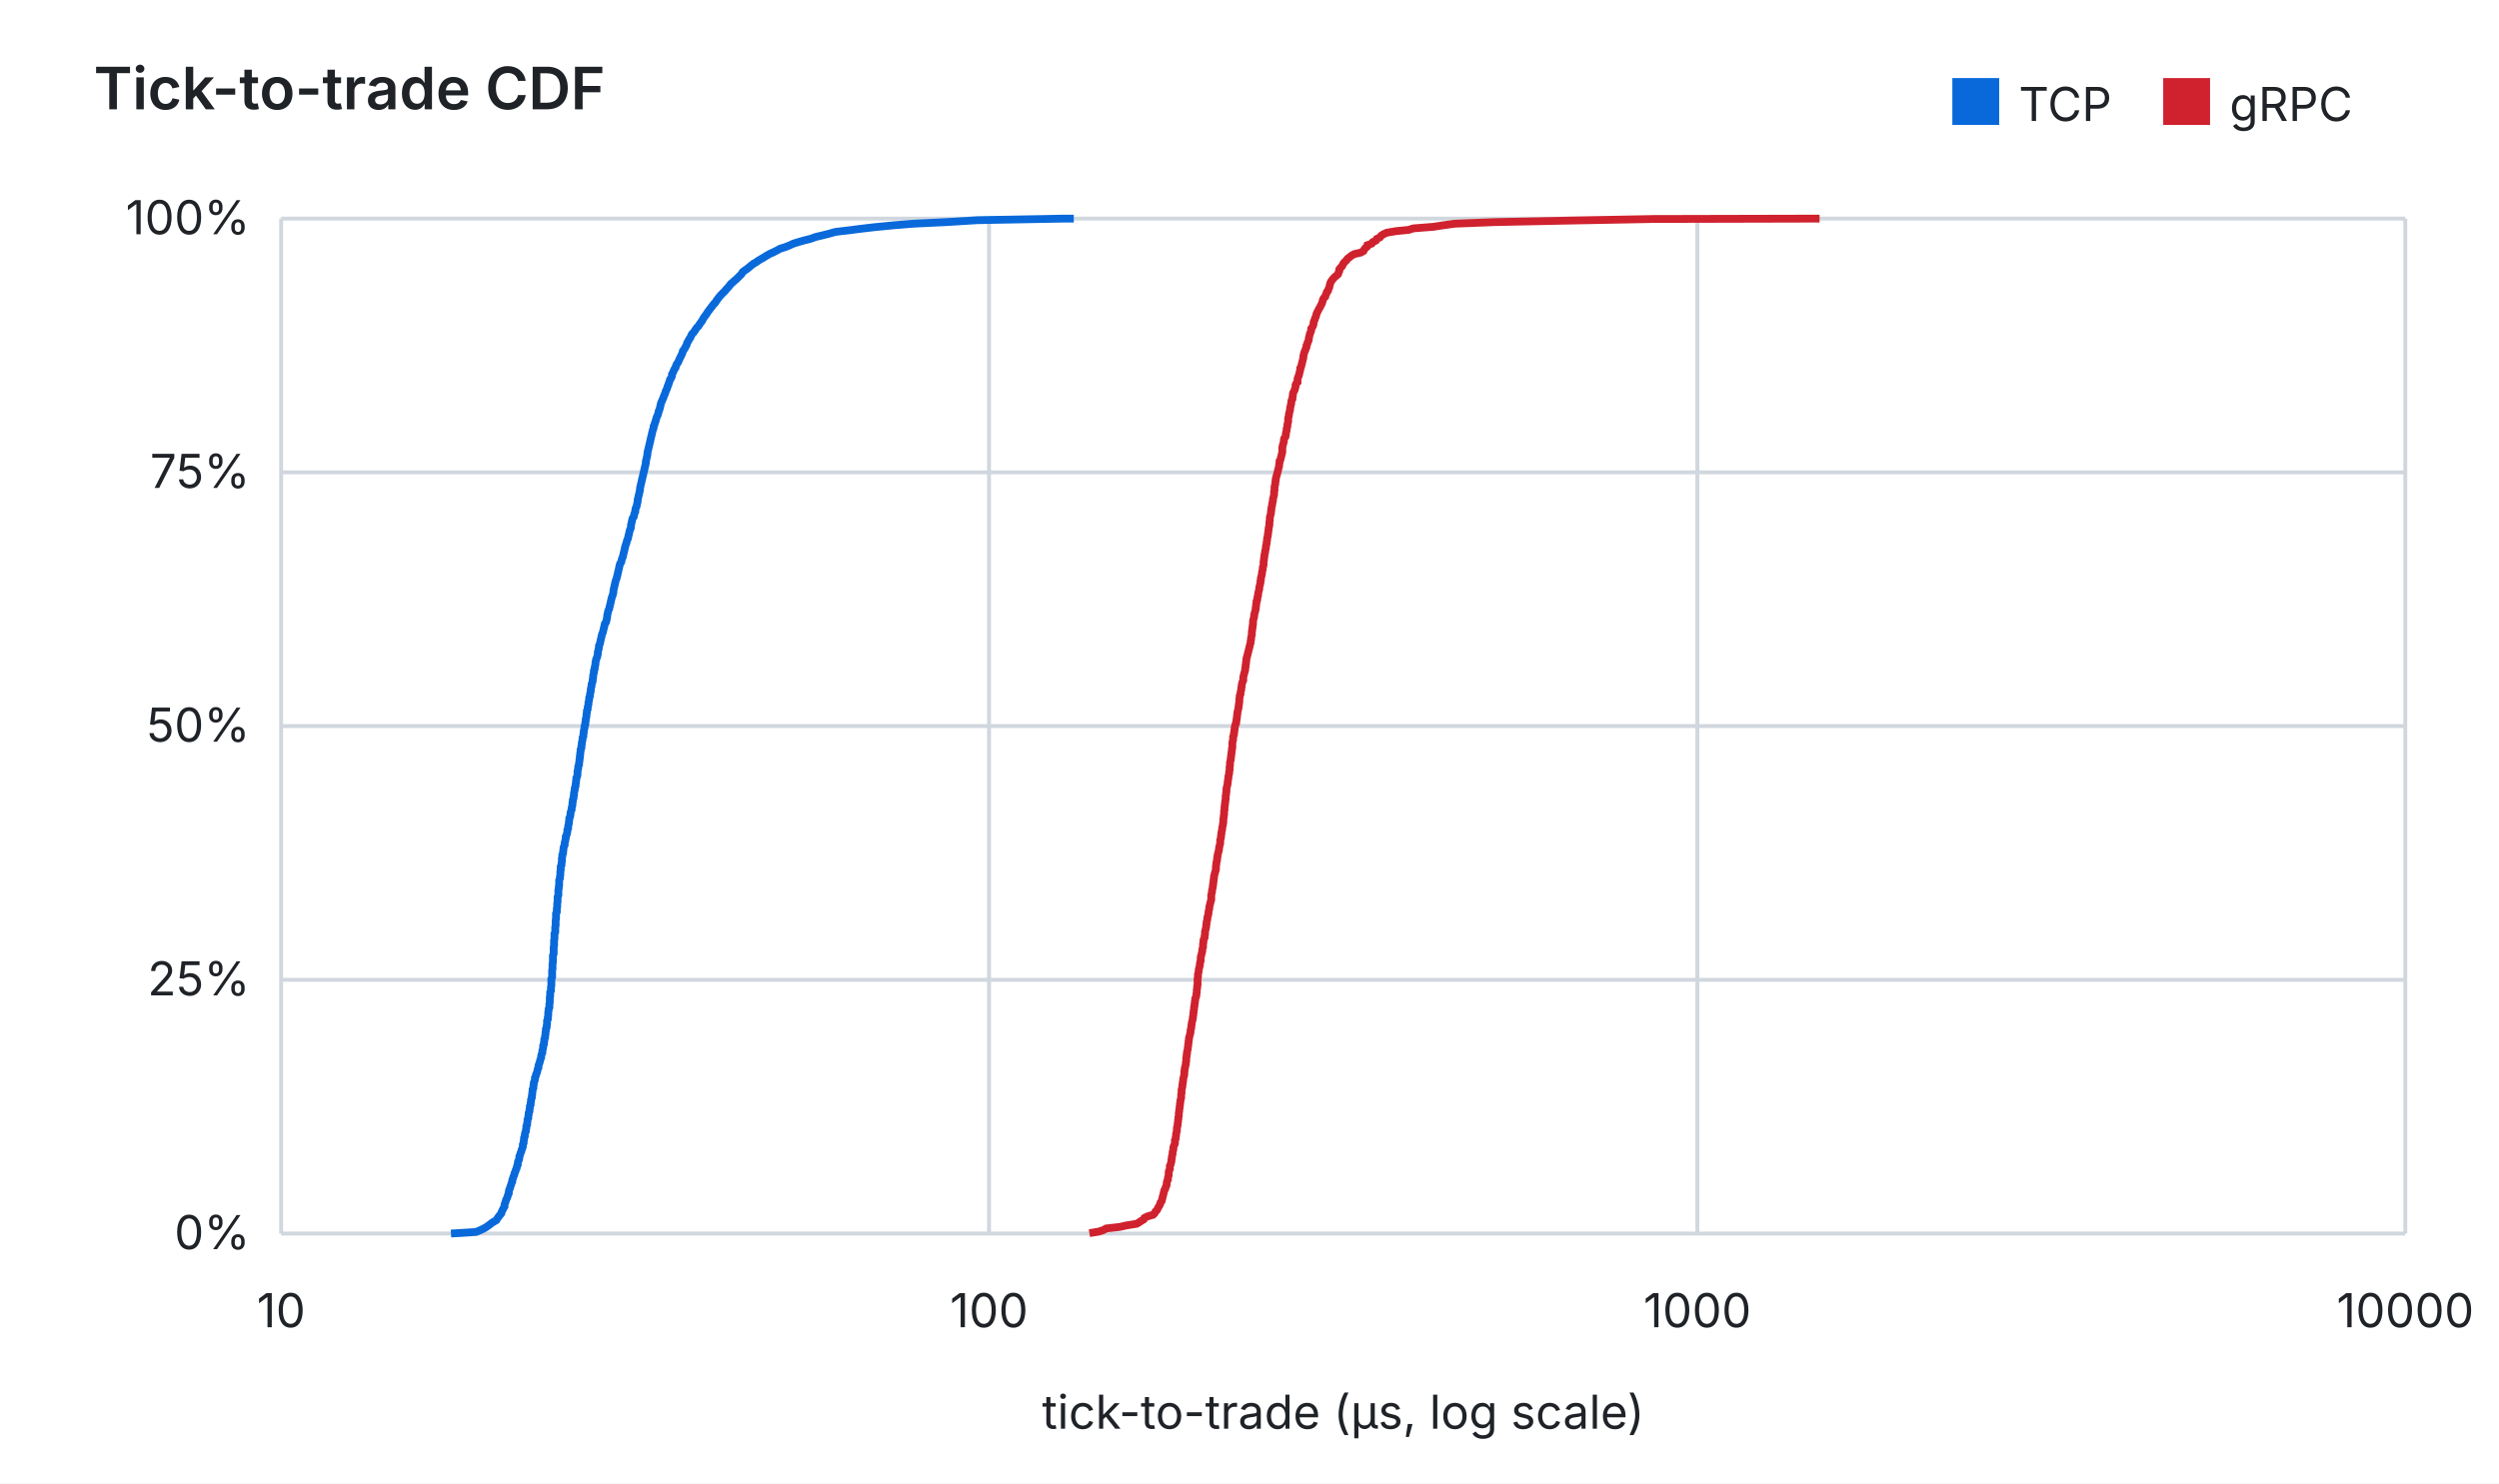
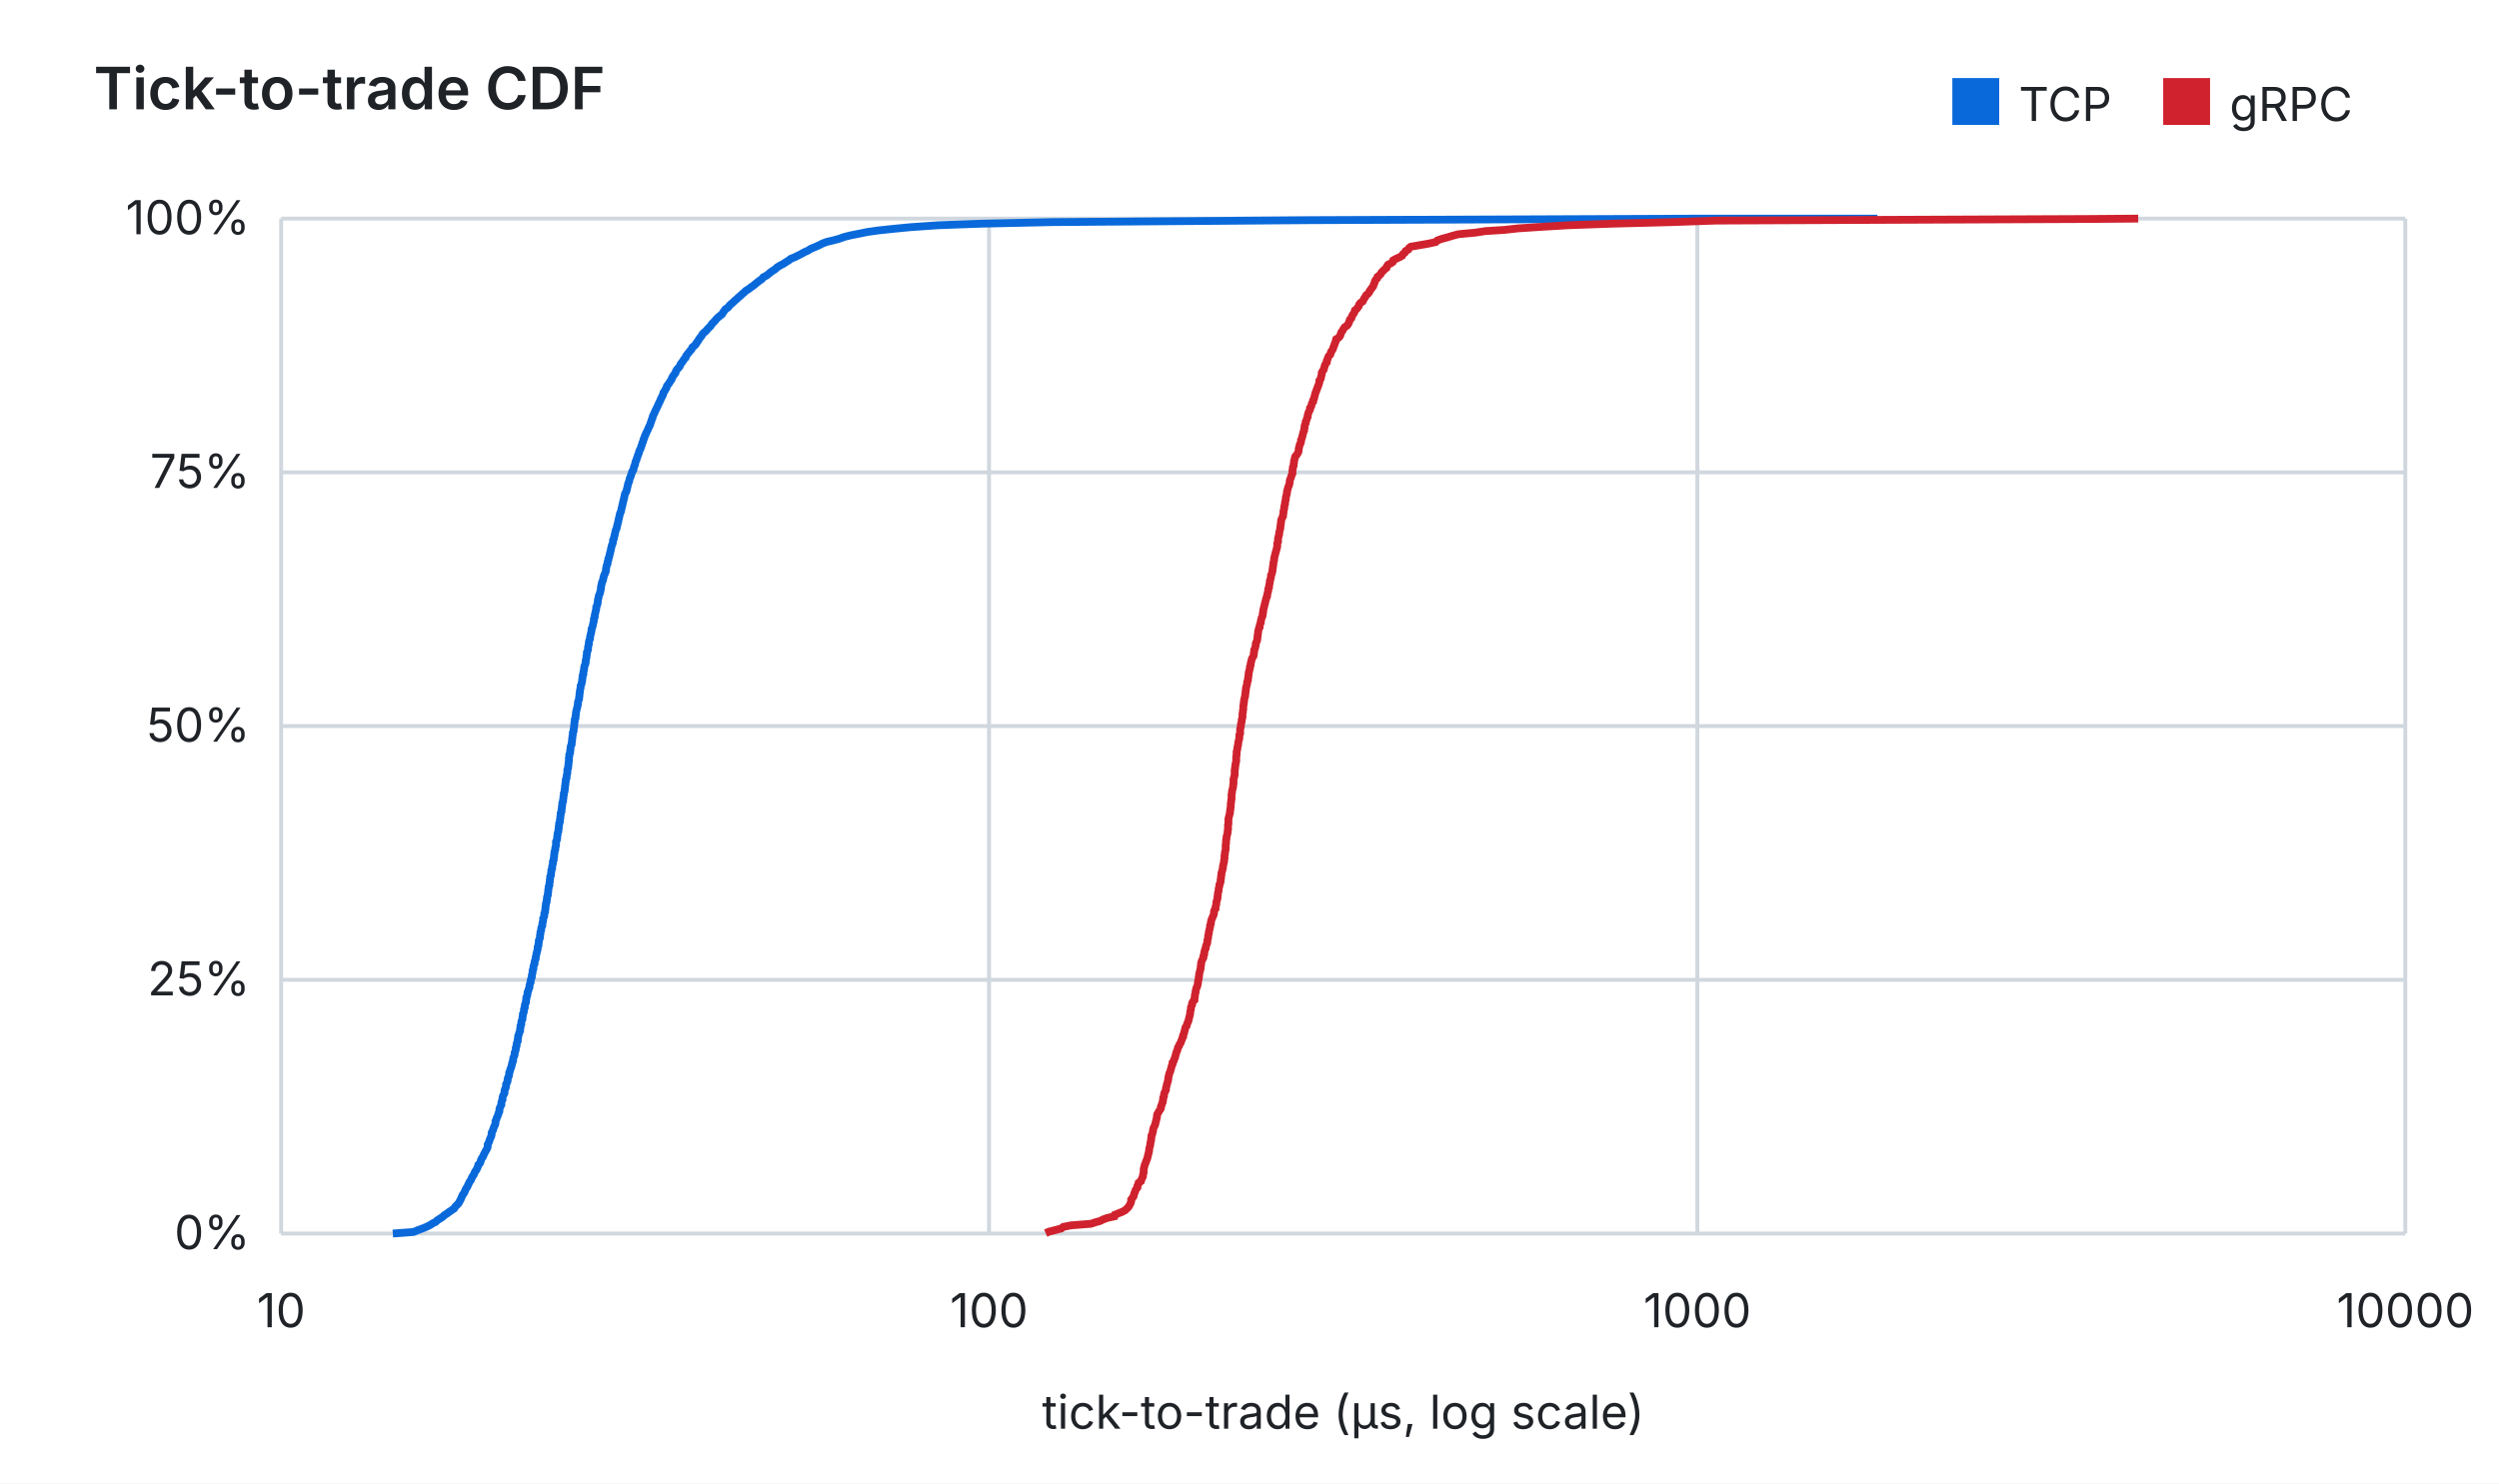
<svg xmlns="http://www.w3.org/2000/svg" width="640" height="380" viewBox="0 0 640 380" font-family="system-ui,-apple-system,'Segoe UI',sans-serif" font-size="12" fill="#1f2328">
  <rect width="640" height="380" fill="#ffffff" />
  <text x="24" y="28" font-size="15" font-weight="600">Tick-to-trade CDF</text>
  <rect x="500" y="20" width="12" height="12" fill="#0969da" />
  <text x="517" y="31">TCP</text>
  <rect x="554" y="20" width="12" height="12" fill="#cf222e" />
  <text x="571" y="31">gRPC</text>
  <line x1="72.0" y1="56" x2="72.0" y2="316" stroke="#d0d7de" />
  <text x="72.0" y="340" text-anchor="middle">10</text>
  <line x1="253.3" y1="56" x2="253.3" y2="316" stroke="#d0d7de" />
  <text x="253.3" y="340" text-anchor="middle">100</text>
  <line x1="434.7" y1="56" x2="434.7" y2="316" stroke="#d0d7de" />
  <text x="434.7" y="340" text-anchor="middle">1000</text>
  <line x1="616.0" y1="56" x2="616.0" y2="316" stroke="#d0d7de" />
  <text x="616.0" y="340" text-anchor="middle">10000</text>
  <line x1="72" y1="316.0" x2="616" y2="316.0" stroke="#d0d7de" />
  <text x="64" y="320.0" text-anchor="end">0%</text>
  <line x1="72" y1="251.0" x2="616" y2="251.0" stroke="#d0d7de" />
  <text x="64" y="255.0" text-anchor="end">25%</text>
  <line x1="72" y1="186.0" x2="616" y2="186.0" stroke="#d0d7de" />
  <text x="64" y="190.0" text-anchor="end">50%</text>
  <line x1="72" y1="121.0" x2="616" y2="121.0" stroke="#d0d7de" />
  <text x="64" y="125.0" text-anchor="end">75%</text>
  <line x1="72" y1="56.0" x2="616" y2="56.0" stroke="#d0d7de" />
  <text x="64" y="60.0" text-anchor="end">100%</text>
  <text x="344.0" y="366" text-anchor="middle">tick-to-trade (µs, log scale)</text>
-   <polyline points="115.5,316.0 121.9,315.6 123.1,315.1 123.9,314.7 124.6,314.3 125.3,313.8 125.8,313.4 126.4,313.0 127.1,312.6 127.4,312.1 127.7,311.7 128.0,311.3 128.4,310.8 128.5,310.4 128.7,310.0 128.9,309.6 129.2,309.1 129.2,308.7 129.3,308.3 129.5,307.8 129.6,307.4 129.8,307.0 130.0,306.5 130.1,306.1 130.3,305.7 130.3,305.3 130.4,304.8 130.6,304.4 130.7,304.0 130.9,303.5 131.0,303.1 131.2,302.7 131.2,302.3 131.4,301.8 131.5,301.4 131.7,301.0 131.8,300.5 132.0,300.1 132.1,299.7 132.3,299.3 132.4,298.8 132.6,298.4 132.6,298.0 132.7,297.5 132.9,297.1 133.0,296.7 133.0,296.3 133.2,295.8 133.3,295.4 133.5,295.0 133.6,294.5 133.8,294.1 133.9,293.7 133.9,293.2 134.1,292.8 134.1,292.4 134.2,292.0 134.2,291.5 134.4,291.1 134.4,290.7 134.5,290.2 134.7,289.8 134.7,289.4 134.8,289.0 134.8,288.5 135.0,288.1 135.0,287.7 135.1,287.2 135.1,286.8 135.3,286.4 135.3,286.0 135.4,285.5 135.4,285.1 135.6,284.7 135.6,284.2 135.7,283.8 135.7,283.4 135.9,283.0 135.9,282.5 136.0,282.1 136.0,281.7 136.2,281.2 136.2,280.8 136.3,280.4 136.3,280.0 136.4,279.5 136.4,279.1 136.6,278.7 136.6,278.2 136.7,277.8 136.7,277.4 136.9,276.9 137.0,276.5 137.0,276.1 137.2,275.7 137.3,275.2 137.5,274.8 137.6,274.4 137.7,273.9 137.9,273.5 137.9,273.1 138.0,272.7 138.2,272.2 138.3,271.8 138.4,271.4 138.6,270.9 138.6,270.5 138.7,270.1 138.9,269.7 138.9,269.2 139.0,268.8 139.1,268.4 139.1,267.9 139.3,267.5 139.3,267.1 139.4,266.7 139.4,266.2 139.6,265.8 139.6,265.4 139.7,264.9 139.7,264.5 139.8,264.1 139.8,263.6 140.0,263.2 140.0,262.8 140.1,262.4 140.1,261.9 140.1,261.5 140.3,261.1 140.3,260.6 140.4,260.2 140.4,259.8 140.4,259.4 140.5,258.9 140.5,258.5 140.7,258.1 140.7,257.6 140.7,257.2 140.8,256.8 140.8,256.4 140.8,255.9 140.8,255.5 140.9,255.1 140.9,254.6 140.9,254.2 141.1,253.8 141.1,253.4 141.1,252.9 141.2,252.5 141.2,252.1 141.2,251.6 141.2,251.2 141.2,250.8 141.4,250.3 141.4,249.9 141.4,249.5 141.4,249.1 141.4,248.6 141.5,248.2 141.5,247.8 141.5,247.3 141.5,246.9 141.6,246.5 141.6,246.1 141.6,245.6 141.6,245.2 141.6,244.8 141.8,244.3 141.8,243.9 141.8,243.5 141.8,243.1 141.8,242.6 141.9,242.2 141.9,241.8 141.9,241.3 141.9,240.9 142.0,240.5 142.0,240.1 142.0,239.6 142.0,239.2 142.2,238.8 142.2,238.3 142.2,237.9 142.2,237.5 142.3,237.1 142.3,236.6 142.3,236.2 142.3,235.8 142.4,235.3 142.4,234.9 142.4,234.5 142.4,234.0 142.6,233.6 142.6,233.2 142.6,232.8 142.7,232.3 142.7,231.9 142.7,231.5 142.8,231.0 142.8,230.6 142.8,230.2 142.8,229.8 143.0,229.3 143.0,228.9 143.0,228.5 143.0,228.0 143.1,227.6 143.1,227.2 143.2,226.8 143.2,226.3 143.2,225.9 143.2,225.5 143.4,225.0 143.4,224.6 143.5,224.2 143.5,223.8 143.5,223.3 143.6,222.9 143.6,222.5 143.6,222.0 143.8,221.6 143.8,221.2 143.9,220.7 143.9,220.3 143.9,219.9 144.0,219.5 144.0,219.0 144.2,218.6 144.2,218.2 144.3,217.7 144.3,217.3 144.4,216.9 144.6,216.5 144.6,216.0 144.7,215.6 144.8,215.2 144.9,214.7 144.9,214.3 145.1,213.9 145.2,213.5 145.3,213.0 145.3,212.6 145.5,212.2 145.5,211.7 145.6,211.3 145.7,210.9 145.7,210.5 145.8,210.0 145.8,209.6 146.0,209.2 146.1,208.7 146.1,208.3 146.2,207.9 146.4,207.4 146.4,207.0 146.5,206.6 146.6,206.2 146.6,205.7 146.7,205.3 146.7,204.9 146.9,204.4 146.9,204.0 147.0,203.6 147.0,203.2 147.1,202.7 147.2,202.3 147.2,201.9 147.4,201.4 147.4,201.0 147.5,200.6 147.5,200.2 147.6,199.7 147.6,199.3 147.8,198.9 147.9,198.4 147.9,198.0 147.9,197.6 148.0,197.2 148.1,196.7 148.1,196.3 148.3,195.9 148.3,195.4 148.4,195.0 148.4,194.6 148.5,194.2 148.5,193.7 148.6,193.3 148.6,192.9 148.7,192.4 148.7,192.0 148.9,191.6 148.9,191.1 149.0,190.7 149.0,190.3 149.1,189.9 149.2,189.4 149.2,189.0 149.4,188.6 149.4,188.1 149.5,187.7 149.5,187.3 149.6,186.9 149.7,186.4 149.7,186.0 149.9,185.6 149.9,185.1 150.0,184.7 150.0,184.3 150.1,183.9 150.2,183.4 150.2,183.0 150.3,182.6 150.3,182.1 150.5,181.7 150.5,181.3 150.6,180.9 150.7,180.4 150.7,180.0 150.8,179.6 150.9,179.1 150.9,178.7 151.1,178.3 151.1,177.8 151.2,177.4 151.3,177.0 151.3,176.6 151.4,176.1 151.5,175.7 151.5,175.3 151.7,174.8 151.8,174.4 151.8,174.0 151.9,173.6 151.9,173.1 152.0,172.7 152.1,172.3 152.1,171.8 152.3,171.4 152.3,171.0 152.4,170.6 152.5,170.1 152.5,169.7 152.6,169.3 152.7,168.8 152.9,168.4 153.0,168.0 153.1,167.6 153.1,167.1 153.2,166.7 153.3,166.3 153.4,165.8 153.4,165.4 153.6,165.0 153.7,164.6 153.8,164.1 153.9,163.7 154.0,163.3 154.1,162.8 154.2,162.4 154.4,162.0 154.5,161.5 154.6,161.1 154.7,160.7 154.8,160.3 154.9,159.8 155.2,159.4 155.3,159.0 155.4,158.5 155.5,158.1 155.5,157.7 155.6,157.3 155.7,156.8 155.8,156.4 156.0,156.0 156.1,155.5 156.2,155.1 156.3,154.7 156.4,154.3 156.5,153.8 156.6,153.4 156.7,153.0 156.9,152.5 157.0,152.1 157.1,151.7 157.1,151.3 157.2,150.8 157.3,150.4 157.4,150.0 157.5,149.5 157.6,149.1 157.7,148.7 157.9,148.2 158.0,147.8 158.1,147.4 158.2,147.0 158.3,146.5 158.4,146.1 158.5,145.7 158.6,145.2 158.7,144.8 158.8,144.4 159.1,144.0 159.2,143.5 159.3,143.1 159.5,142.7 159.6,142.2 159.7,141.8 159.8,141.4 159.9,141.0 160.0,140.5 160.1,140.1 160.2,139.7 160.4,139.2 160.5,138.8 160.6,138.4 160.8,138.0 160.9,137.5 161.0,137.1 161.1,136.7 161.2,136.2 161.3,135.8 161.5,135.4 161.6,134.9 161.6,134.5 161.7,134.1 161.8,133.7 161.9,133.2 162.0,132.8 162.3,132.4 162.4,131.9 162.5,131.5 162.7,131.1 162.7,130.7 162.8,130.2 163.0,129.8 163.1,129.4 163.2,128.9 163.3,128.5 163.3,128.1 163.4,127.7 163.5,127.2 163.6,126.8 163.7,126.4 163.8,125.9 163.9,125.5 163.9,125.1 164.0,124.7 164.1,124.2 164.2,123.8 164.3,123.4 164.4,122.9 164.5,122.5 164.6,122.1 164.7,121.7 164.8,121.2 164.9,120.8 165.0,120.4 165.1,119.9 165.2,119.5 165.3,119.1 165.4,118.6 165.4,118.2 165.5,117.8 165.6,117.4 165.7,116.9 165.8,116.5 165.8,116.1 165.9,115.6 166.0,115.2 166.1,114.8 166.2,114.4 166.3,113.9 166.4,113.5 166.5,113.1 166.6,112.6 166.7,112.2 166.8,111.8 166.9,111.4 167.0,110.9 167.1,110.5 167.2,110.1 167.4,109.6 167.4,109.2 167.6,108.8 167.7,108.4 167.9,107.9 168.0,107.5 168.1,107.1 168.3,106.6 168.5,106.2 168.6,105.8 168.7,105.3 168.9,104.9 169.0,104.5 169.1,104.1 169.2,103.6 169.3,103.2 169.5,102.8 169.7,102.3 169.9,101.9 170.0,101.5 170.2,101.1 170.4,100.6 170.5,100.2 170.7,99.8 170.9,99.3 171.0,98.9 171.2,98.5 171.3,98.1 171.5,97.6 171.6,97.2 171.9,96.8 172.1,96.3 172.1,95.9 172.3,95.5 172.5,95.1 172.7,94.6 173.0,94.2 173.1,93.8 173.3,93.3 173.6,92.9 173.8,92.5 174.0,92.0 174.2,91.6 174.4,91.2 174.6,90.8 174.8,90.3 174.9,89.9 175.2,89.5 175.5,89.0 175.7,88.6 175.9,88.2 176.0,87.8 176.3,87.3 176.5,86.9 176.8,86.5 177.0,86.0 177.2,85.6 177.6,85.2 177.9,84.8 178.2,84.3 178.5,83.9 178.9,83.5 179.2,83.0 179.5,82.6 179.8,82.2 180.0,81.8 180.3,81.3 180.6,80.9 180.9,80.5 181.2,80.0 181.5,79.6 181.8,79.2 182.1,78.8 182.5,78.3 182.8,77.9 183.2,77.5 183.5,77.0 183.8,76.6 184.1,76.2 184.5,75.7 184.9,75.3 185.3,74.9 185.7,74.5 186.1,74.0 186.5,73.6 186.8,73.2 187.2,72.7 187.7,72.3 188.1,71.9 188.6,71.5 189.1,71.0 189.5,70.6 189.9,70.2 190.2,69.7 190.7,69.3 191.3,68.9 191.8,68.5 192.4,68.0 192.9,67.6 193.6,67.2 194.3,66.7 195.0,66.3 195.7,65.9 196.3,65.5 197.2,65.0 198.1,64.6 198.9,64.2 199.8,63.7 201.1,63.3 202.1,62.9 203.2,62.4 204.5,62.0 205.9,61.6 207.5,61.2 208.9,60.7 210.6,60.3 212.2,59.9 214.0,59.4 217.4,59.0 220.5,58.6 223.9,58.2 229.0,57.7 234.0,57.3 242.3,56.9 250.4,56.4 272.3,56.0 275.0,56.0" fill="none" stroke="#0969da" stroke-width="2" />
-   <polyline points="279.0,315.9 281.4,315.5 282.6,315.1 283.3,314.7 286.8,314.3 288.6,313.9 291.1,313.5 291.8,313.1 292.2,312.8 292.9,312.4 293.1,312.0 293.9,311.6 295.3,311.2 295.7,310.8 295.9,310.4 296.3,310.0 296.5,309.6 296.7,309.2 296.9,308.9 297.1,308.5 297.2,308.1 297.5,307.7 297.6,307.3 297.7,306.9 297.8,306.5 297.9,306.1 298.0,305.7 298.1,305.3 298.2,304.9 298.4,304.6 298.5,304.2 298.7,303.8 298.8,303.4 298.8,303.0 298.9,302.6 299.1,302.2 299.1,301.8 299.2,301.4 299.3,301.1 299.3,300.7 299.3,300.3 299.4,299.9 299.6,299.5 299.6,299.1 299.6,298.7 299.8,298.3 299.9,297.9 300.0,297.5 300.0,297.1 300.1,296.8 300.1,296.4 300.2,296.0 300.3,295.6 300.3,295.2 300.4,294.8 300.5,294.4 300.5,294.0 300.6,293.6 300.8,293.2 300.9,292.9 300.9,292.5 300.9,292.1 301.1,291.7 301.1,291.3 301.2,290.9 301.2,290.5 301.3,290.1 301.4,289.7 301.4,289.4 301.4,289.0 301.5,288.6 301.6,288.2 301.6,287.8 301.7,287.4 301.7,287.0 301.8,286.6 301.8,286.2 301.9,285.8 301.9,285.4 301.9,285.1 302.0,284.7 302.0,284.3 302.1,283.9 302.1,283.5 302.2,283.1 302.2,282.7 302.3,282.3 302.3,281.9 302.4,281.6 302.5,281.2 302.5,280.8 302.5,280.4 302.6,280.0 302.6,279.6 302.6,279.2 302.7,278.8 302.8,278.4 302.8,278.0 302.9,277.6 302.9,277.3 303.0,276.9 303.0,276.5 303.1,276.1 303.2,275.7 303.3,275.3 303.3,274.9 303.3,274.5 303.4,274.1 303.4,273.8 303.5,273.4 303.6,273.0 303.7,272.6 303.7,272.2 303.8,271.8 303.8,271.4 303.8,271.0 303.9,270.6 303.9,270.2 304.0,269.9 304.0,269.5 304.1,269.1 304.2,268.7 304.2,268.3 304.3,267.9 304.3,267.5 304.4,267.1 304.4,266.7 304.5,266.3 304.5,265.9 304.6,265.6 304.7,265.2 304.8,264.8 304.9,264.4 304.9,264.0 305.0,263.6 305.1,263.2 305.1,262.8 305.2,262.4 305.2,262.1 305.3,261.7 305.4,261.3 305.5,260.9 305.5,260.5 305.6,260.1 305.6,259.7 305.7,259.3 305.7,258.9 305.8,258.5 305.8,258.1 305.9,257.8 305.9,257.4 306.0,257.0 306.0,256.6 306.1,256.2 306.1,255.8 306.3,255.4 306.4,255.0 306.4,254.6 306.5,254.2 306.5,253.9 306.5,253.5 306.6,253.1 306.6,252.7 306.7,252.3 306.7,251.9 306.7,251.5 306.7,251.1 306.7,250.7 306.8,250.3 306.8,250.0 306.8,249.6 306.9,249.2 307.0,248.8 307.0,248.4 307.1,248.0 307.2,247.6 307.3,247.2 307.3,246.8 307.4,246.4 307.5,246.1 307.5,245.7 307.5,245.3 307.6,244.9 307.7,244.5 307.8,244.1 307.9,243.7 307.9,243.3 308.0,242.9 308.1,242.6 308.1,242.2 308.1,241.8 308.2,241.4 308.2,241.0 308.3,240.6 308.5,240.2 308.5,239.8 308.6,239.4 308.6,239.0 308.6,238.7 308.7,238.3 308.8,237.9 308.9,237.5 308.9,237.1 309.0,236.7 309.0,236.3 309.1,235.9 309.2,235.5 309.2,235.1 309.3,234.8 309.4,234.4 309.5,234.0 309.5,233.6 309.6,233.2 309.7,232.8 309.7,232.4 309.8,232.0 309.9,231.6 310.0,231.2 310.1,230.8 310.2,230.5 310.2,230.1 310.2,229.7 310.2,229.3 310.3,228.9 310.4,228.5 310.4,228.1 310.5,227.7 310.6,227.3 310.6,226.9 310.7,226.6 310.7,226.2 310.8,225.8 310.8,225.4 310.9,225.0 310.9,224.6 311.0,224.2 311.1,223.8 311.2,223.4 311.3,223.1 311.4,222.7 311.4,222.3 311.4,221.9 311.5,221.5 311.5,221.1 311.6,220.7 311.7,220.3 311.7,219.9 311.8,219.5 311.8,219.2 311.9,218.8 312.0,218.4 312.1,218.0 312.2,217.6 312.2,217.2 312.3,216.8 312.4,216.4 312.5,216.0 312.5,215.6 312.5,215.2 312.6,214.9 312.7,214.5 312.7,214.1 312.8,213.7 312.8,213.3 312.9,212.9 313.0,212.5 313.0,212.1 313.1,211.7 313.2,211.3 313.2,211.0 313.3,210.6 313.3,210.2 313.3,209.8 313.4,209.4 313.4,209.0 313.5,208.6 313.5,208.2 313.5,207.8 313.6,207.4 313.6,207.1 313.6,206.7 313.7,206.3 313.7,205.9 313.8,205.5 313.8,205.1 313.9,204.7 313.9,204.3 313.9,203.9 314.0,203.6 314.0,203.2 314.1,202.8 314.1,202.4 314.1,202.0 314.2,201.6 314.3,201.2 314.4,200.8 314.4,200.4 314.5,200.0 314.5,199.7 314.6,199.3 314.6,198.9 314.7,198.5 314.8,198.1 314.8,197.7 314.9,197.3 314.9,196.9 314.9,196.5 315.0,196.1 315.0,195.8 315.0,195.4 315.1,195.0 315.2,194.6 315.2,194.2 315.3,193.8 315.3,193.4 315.4,193.0 315.4,192.6 315.5,192.2 315.5,191.8 315.6,191.5 315.6,191.1 315.6,190.7 315.6,190.3 315.7,189.9 315.8,189.5 315.8,189.1 315.8,188.7 316.0,188.3 316.0,187.9 316.1,187.6 316.1,187.2 316.2,186.8 316.2,186.4 316.3,186.0 316.4,185.6 316.6,185.2 316.6,184.8 316.7,184.4 316.7,184.1 316.8,183.7 316.8,183.3 316.9,182.9 316.9,182.5 317.0,182.1 317.1,181.7 317.2,181.3 317.2,180.9 317.3,180.5 317.3,180.2 317.4,179.8 317.4,179.4 317.4,179.0 317.5,178.6 317.5,178.2 317.7,177.8 317.7,177.4 317.8,177.0 317.9,176.6 317.9,176.2 318.0,175.9 318.0,175.5 318.1,175.1 318.2,174.7 318.4,174.3 318.4,173.9 318.4,173.5 318.5,173.1 318.6,172.7 318.7,172.3 318.8,172.0 318.9,171.6 318.9,171.2 319.0,170.8 319.0,170.4 319.1,170.0 319.1,169.6 319.2,169.2 319.2,168.8 319.3,168.4 319.4,168.1 319.5,167.7 319.6,167.3 319.7,166.9 319.8,166.5 319.9,166.1 320.0,165.7 320.1,165.3 320.2,164.9 320.3,164.6 320.3,164.2 320.4,163.8 320.4,163.4 320.5,163.0 320.6,162.6 320.6,162.2 320.6,161.8 320.7,161.4 320.7,161.0 320.8,160.7 320.8,160.3 320.9,159.9 320.9,159.5 320.9,159.1 321.0,158.7 321.1,158.3 321.2,157.9 321.2,157.5 321.3,157.1 321.4,156.8 321.5,156.4 321.6,156.0 321.6,155.6 321.7,155.2 321.7,154.8 321.8,154.4 321.8,154.0 322.0,153.6 322.0,153.2 322.1,152.8 322.2,152.5 322.2,152.1 322.3,151.7 322.4,151.3 322.5,150.9 322.5,150.5 322.6,150.1 322.7,149.7 322.8,149.3 322.8,148.9 322.9,148.6 322.9,148.2 323.0,147.8 323.1,147.4 323.2,147.0 323.2,146.6 323.3,146.2 323.4,145.8 323.4,145.4 323.5,145.1 323.6,144.7 323.6,144.3 323.6,143.9 323.7,143.5 323.7,143.1 323.8,142.7 323.8,142.3 323.9,141.9 324.0,141.5 324.0,141.2 324.1,140.8 324.2,140.4 324.2,140.0 324.3,139.6 324.4,139.2 324.4,138.8 324.5,138.4 324.5,138.0 324.6,137.6 324.7,137.2 324.7,136.9 324.8,136.5 324.8,136.1 324.9,135.7 324.9,135.3 325.0,134.9 325.1,134.5 325.1,134.1 325.1,133.7 325.2,133.3 325.2,133.0 325.2,132.6 325.3,132.2 325.4,131.8 325.5,131.4 325.5,131.0 325.6,130.6 325.6,130.2 325.7,129.8 325.8,129.4 325.8,129.1 325.9,128.7 326.0,128.3 326.0,127.9 326.1,127.5 326.2,127.1 326.3,126.7 326.3,126.3 326.3,125.9 326.4,125.6 326.4,125.2 326.4,124.8 326.5,124.4 326.6,124.0 326.6,123.6 326.7,123.2 326.7,122.8 326.8,122.4 326.9,122.0 327.0,121.7 327.1,121.3 327.2,120.9 327.3,120.5 327.4,120.1 327.5,119.7 327.6,119.3 327.6,118.9 327.7,118.5 327.7,118.1 327.9,117.8 328.0,117.4 328.1,117.0 328.2,116.6 328.3,116.2 328.4,115.8 328.4,115.4 328.4,115.0 328.4,114.6 328.5,114.2 328.6,113.8 328.7,113.5 328.8,113.1 328.8,112.7 328.9,112.3 329.2,111.9 329.3,111.5 329.3,111.1 329.4,110.7 329.5,110.3 329.5,109.9 329.6,109.6 329.7,109.2 329.7,108.8 329.8,108.4 329.9,108.0 329.9,107.6 329.9,107.2 330.0,106.8 330.1,106.4 330.1,106.1 330.2,105.7 330.3,105.3 330.4,104.9 330.4,104.5 330.5,104.1 330.6,103.7 330.7,103.3 330.7,102.9 330.8,102.5 331.0,102.2 331.0,101.8 331.1,101.4 331.1,101.0 331.2,100.6 331.4,100.2 331.6,99.8 331.7,99.4 331.8,99.0 331.8,98.6 332.0,98.2 332.3,97.9 332.3,97.5 332.3,97.1 332.4,96.7 332.6,96.3 332.7,95.9 332.8,95.5 332.9,95.1 333.0,94.7 333.0,94.3 333.2,94.0 333.3,93.6 333.4,93.2 333.5,92.8 333.6,92.4 333.7,92.0 333.8,91.6 333.8,91.2 333.9,90.8 334.0,90.4 334.1,90.1 334.3,89.7 334.4,89.3 334.6,88.9 334.6,88.5 334.8,88.1 334.9,87.7 335.1,87.3 335.2,86.9 335.2,86.6 335.3,86.2 335.4,85.8 335.5,85.4 335.7,85.0 335.8,84.6 335.8,84.2 336.1,83.8 336.3,83.4 336.4,83.0 336.4,82.7 336.5,82.3 336.7,81.9 336.8,81.5 337.0,81.1 337.1,80.7 337.2,80.3 337.4,79.9 337.6,79.5 337.8,79.1 338.0,78.8 338.2,78.4 338.4,78.0 338.6,77.6 338.7,77.2 338.8,76.8 339.0,76.4 339.4,76.0 339.5,75.6 339.7,75.2 339.8,74.8 340.1,74.5 340.2,74.1 340.4,73.7 340.5,73.3 340.6,72.9 340.7,72.5 340.9,72.1 341.2,71.7 341.5,71.3 341.9,70.9 342.3,70.6 342.7,70.2 342.8,69.8 343.0,69.4 343.0,69.0 343.3,68.6 343.7,68.2 343.9,67.8 344.1,67.4 344.4,67.1 344.8,66.7 345.1,66.3 345.6,65.9 346.1,65.5 346.8,65.1 348.5,64.7 349.2,64.3 349.4,63.9 349.7,63.5 350.1,63.2 350.2,62.8 351.3,62.4 351.6,62.0 352.4,61.6 352.6,61.2 353.4,60.8 353.7,60.4 354.3,60.0 355.2,59.6 357.6,59.2 360.7,58.9 362.0,58.5 367.1,58.1 369.7,57.7 372.6,57.3 382.7,56.9 402.1,56.5 423.4,56.1 466.0,56.0" fill="none" stroke="#cf222e" stroke-width="2" />
+   <polyline points="100.6,316.0 105.9,315.6 107.1,315.1 108.2,314.7 109.2,314.3 110.2,313.8 110.8,313.4 111.6,313.0 112.0,312.6 112.8,312.1 113.4,311.7 113.8,311.3 114.6,310.8 115.1,310.4 115.7,310.0 116.3,309.6 116.6,309.1 117.0,308.7 117.4,308.3 117.7,307.8 117.9,307.4 118.1,307.0 118.3,306.5 118.5,306.1 118.8,305.7 119.0,305.3 119.2,304.8 119.4,304.4 119.7,304.0 119.9,303.5 120.1,303.1 120.3,302.7 120.6,302.3 120.8,301.8 121.0,301.4 121.3,301.0 121.5,300.5 121.7,300.1 122.0,299.7 122.2,299.3 122.4,298.8 122.5,298.4 122.9,298.0 123.1,297.5 123.2,297.1 123.4,296.7 123.7,296.3 123.9,295.8 124.1,295.4 124.3,295.0 124.6,294.5 124.8,294.1 124.9,293.7 124.9,293.2 125.1,292.8 125.3,292.4 125.4,292.0 125.6,291.5 125.8,291.1 125.9,290.7 125.9,290.2 126.1,289.8 126.3,289.4 126.4,289.0 126.6,288.5 126.8,288.1 126.9,287.7 126.9,287.2 127.1,286.8 127.2,286.4 127.4,286.0 127.6,285.5 127.7,285.1 127.9,284.7 127.9,284.2 128.0,283.8 128.2,283.4 128.4,283.0 128.4,282.5 128.5,282.1 128.7,281.7 128.7,281.2 128.8,280.8 129.0,280.4 129.2,280.0 129.2,279.5 129.3,279.1 129.5,278.7 129.6,278.2 129.6,277.8 129.8,277.4 130.0,276.9 130.0,276.5 130.1,276.1 130.3,275.7 130.4,275.2 130.4,274.8 130.6,274.4 130.7,273.9 130.9,273.5 131.0,273.1 131.1,272.7 131.2,272.2 131.4,271.8 131.4,271.4 131.5,270.9 131.7,270.5 131.8,270.1 131.8,269.7 132.0,269.2 132.1,268.8 132.1,268.4 132.3,267.9 132.3,267.5 132.4,267.1 132.6,266.7 132.6,266.2 132.7,265.8 132.7,265.4 132.9,264.9 133.0,264.5 133.2,264.1 133.2,263.6 133.3,263.2 133.3,262.8 133.5,262.4 133.5,261.9 133.6,261.5 133.8,261.1 133.8,260.6 133.9,260.2 133.9,259.8 134.1,259.4 134.2,258.9 134.2,258.5 134.4,258.1 134.4,257.6 134.5,257.2 134.7,256.8 134.7,256.4 134.8,255.9 134.8,255.5 135.0,255.1 135.1,254.6 135.1,254.2 135.3,253.8 135.4,253.4 135.6,252.9 135.6,252.5 135.7,252.1 135.9,251.6 135.9,251.2 136.0,250.8 136.2,250.3 136.2,249.9 136.3,249.5 136.4,249.1 136.4,248.6 136.6,248.2 136.6,247.8 136.7,247.3 136.9,246.9 136.9,246.5 137.0,246.1 137.2,245.6 137.2,245.2 137.3,244.8 137.4,244.3 137.5,243.9 137.6,243.5 137.7,243.1 137.7,242.6 137.9,242.2 137.9,241.8 138.0,241.3 138.0,240.9 138.2,240.5 138.3,240.1 138.3,239.6 138.4,239.2 138.4,238.8 138.6,238.3 138.6,237.9 138.7,237.5 138.9,237.1 138.9,236.6 139.0,236.2 139.1,235.8 139.1,235.3 139.3,234.9 139.4,234.5 139.4,234.0 139.6,233.6 139.6,233.2 139.7,232.8 139.7,232.3 139.8,231.9 139.8,231.5 140.0,231.0 140.0,230.6 140.1,230.2 140.1,229.8 140.3,229.3 140.3,228.9 140.4,228.5 140.4,228.0 140.5,227.6 140.5,227.2 140.7,226.8 140.7,226.3 140.8,225.9 140.8,225.5 140.9,225.0 140.9,224.6 141.1,224.2 141.1,223.8 141.2,223.3 141.2,222.9 141.4,222.5 141.4,222.0 141.5,221.6 141.6,221.2 141.6,220.7 141.8,220.3 141.8,219.9 141.9,219.5 141.9,219.0 142.0,218.6 142.0,218.2 142.2,217.7 142.2,217.3 142.3,216.9 142.4,216.5 142.4,216.0 142.4,215.6 142.6,215.2 142.7,214.7 142.7,214.3 142.8,213.9 142.8,213.5 143.0,213.0 143.0,212.6 143.1,212.2 143.1,211.7 143.2,211.3 143.2,210.9 143.4,210.5 143.4,210.0 143.5,209.6 143.5,209.2 143.6,208.7 143.6,208.3 143.8,207.9 143.8,207.4 143.9,207.0 143.9,206.6 144.0,206.2 144.0,205.7 144.2,205.3 144.2,204.9 144.3,204.4 144.3,204.0 144.4,203.6 144.4,203.2 144.6,202.7 144.6,202.3 144.7,201.9 144.7,201.4 144.8,201.0 144.8,200.6 144.9,200.2 144.9,199.7 145.1,199.3 145.1,198.9 145.2,198.4 145.3,198.0 145.3,197.6 145.3,197.2 145.5,196.7 145.5,196.3 145.6,195.9 145.6,195.4 145.7,195.0 145.7,194.6 145.7,194.2 145.8,193.7 145.8,193.3 146.0,192.9 146.0,192.4 146.1,192.0 146.1,191.6 146.2,191.1 146.4,190.7 146.4,190.3 146.5,189.9 146.5,189.4 146.6,189.0 146.6,188.6 146.7,188.1 146.7,187.7 146.9,187.3 146.9,186.9 147.0,186.4 147.0,186.0 147.1,185.6 147.1,185.1 147.2,184.7 147.2,184.3 147.4,183.9 147.4,183.4 147.5,183.0 147.5,182.6 147.6,182.1 147.7,181.7 147.8,181.3 147.9,180.9 148.0,180.4 148.0,180.0 148.1,179.6 148.3,179.1 148.3,178.7 148.4,178.3 148.4,177.8 148.5,177.4 148.5,177.0 148.6,176.6 148.7,176.1 148.7,175.7 148.9,175.3 149.0,174.8 149.1,174.4 149.1,174.0 149.2,173.6 149.2,173.1 149.4,172.7 149.4,172.3 149.5,171.8 149.6,171.4 149.6,171.0 149.7,170.6 149.9,170.1 150.0,169.7 150.0,169.3 150.1,168.8 150.2,168.4 150.2,168.0 150.3,167.6 150.3,167.1 150.5,166.7 150.6,166.3 150.6,165.8 150.7,165.4 150.8,165.0 150.8,164.6 150.9,164.1 151.1,163.7 151.1,163.3 151.2,162.8 151.3,162.4 151.4,162.0 151.5,161.5 151.5,161.1 151.7,160.7 151.8,160.3 151.9,159.8 152.0,159.4 152.1,159.0 152.1,158.5 152.3,158.1 152.3,157.7 152.4,157.3 152.5,156.8 152.6,156.4 152.7,156.0 152.7,155.5 152.9,155.1 153.0,154.7 153.1,154.3 153.1,153.8 153.2,153.4 153.3,153.0 153.4,152.5 153.6,152.1 153.7,151.7 153.8,151.3 153.9,150.8 153.9,150.4 154.0,150.0 154.1,149.5 154.2,149.1 154.4,148.7 154.5,148.2 154.6,147.8 154.7,147.4 154.9,147.0 155.1,146.5 155.2,146.1 155.2,145.7 155.3,145.2 155.4,144.8 155.6,144.4 155.6,144.0 155.8,143.5 155.8,143.1 156.0,142.7 156.1,142.2 156.2,141.8 156.3,141.4 156.4,141.0 156.5,140.5 156.6,140.1 156.7,139.7 156.9,139.2 157.0,138.8 157.0,138.4 157.2,138.0 157.3,137.5 157.4,137.1 157.5,136.7 157.6,136.2 157.7,135.8 157.9,135.4 158.0,134.9 158.1,134.5 158.2,134.1 158.3,133.7 158.4,133.2 158.5,132.8 158.6,132.4 158.7,131.9 158.8,131.5 159.0,131.1 159.1,130.7 159.2,130.2 159.3,129.8 159.4,129.4 159.5,128.9 159.6,128.5 159.7,128.1 159.8,127.7 159.9,127.2 160.0,126.8 160.1,126.4 160.4,125.9 160.5,125.5 160.6,125.1 160.7,124.7 160.8,124.2 160.9,123.8 161.1,123.4 161.2,122.9 161.3,122.5 161.5,122.1 161.6,121.7 161.8,121.2 161.9,120.8 162.2,120.4 162.3,119.9 162.4,119.5 162.6,119.1 162.7,118.6 162.8,118.2 163.0,117.8 163.1,117.4 163.3,116.9 163.4,116.5 163.6,116.1 163.7,115.6 163.9,115.2 164.1,114.8 164.2,114.4 164.4,113.9 164.5,113.5 164.7,113.1 164.8,112.6 165.0,112.2 165.1,111.8 165.3,111.4 165.5,110.9 165.7,110.5 165.9,110.1 166.1,109.6 166.3,109.2 166.5,108.8 166.6,108.4 166.8,107.9 166.9,107.5 167.1,107.1 167.2,106.6 167.4,106.2 167.6,105.8 167.8,105.3 168.0,104.9 168.2,104.5 168.4,104.1 168.6,103.6 168.8,103.2 169.0,102.8 169.2,102.3 169.4,101.9 169.6,101.5 169.8,101.1 169.9,100.6 170.2,100.2 170.4,99.8 170.7,99.3 170.8,98.9 171.1,98.5 171.4,98.1 171.7,97.6 172.0,97.2 172.1,96.8 172.4,96.3 172.7,95.9 173.0,95.5 173.1,95.1 173.4,94.6 173.8,94.2 174.1,93.8 174.3,93.3 174.6,92.9 174.9,92.5 175.2,92.0 175.6,91.6 175.7,91.2 176.0,90.8 176.4,90.3 176.7,89.9 177.1,89.5 177.3,89.0 177.8,88.6 178.2,88.2 178.4,87.8 178.8,87.3 179.0,86.9 179.3,86.5 179.7,86.0 179.9,85.6 180.3,85.2 180.8,84.8 181.2,84.3 181.6,83.9 182.0,83.5 182.3,83.0 182.7,82.6 183.1,82.2 183.4,81.8 183.9,81.3 184.4,80.9 184.9,80.5 185.2,80.0 185.5,79.6 185.8,79.2 186.4,78.8 186.8,78.3 187.2,77.9 187.7,77.5 188.2,77.0 188.7,76.6 189.1,76.2 189.7,75.7 190.1,75.3 190.6,74.9 191.0,74.5 191.8,74.0 192.3,73.6 192.9,73.2 193.5,72.7 194.0,72.3 194.5,71.9 195.1,71.5 195.5,71.0 196.3,70.6 196.8,70.2 197.4,69.7 198.0,69.3 198.6,68.9 199.0,68.5 199.8,68.0 200.6,67.6 201.2,67.2 202.0,66.7 202.5,66.3 203.5,65.9 204.3,65.5 205.3,65.0 206.0,64.6 206.9,64.2 207.7,63.7 208.7,63.3 209.6,62.9 210.6,62.4 211.6,62.0 213.3,61.6 214.8,61.2 216.2,60.7 217.8,60.3 219.8,59.9 222.3,59.4 225.2,59.0 229.0,58.6 233.1,58.2 240.3,57.7 251.3,57.3 269.4,56.9 335.4,56.4 436.3,56.0 480.8,56.0" fill="none" stroke="#0969da" stroke-width="2" />
+   <polyline points="267.8,315.9 268.7,315.5 270.3,315.1 271.8,314.7 272.3,314.3 274.3,313.9 279.4,313.5 280.6,313.1 281.7,312.8 282.5,312.4 283.6,312.0 285.4,311.6 285.5,311.2 286.5,310.8 287.5,310.4 288.2,310.0 288.6,309.6 289.0,309.2 289.2,308.9 289.4,308.5 289.6,308.1 289.7,307.7 289.7,307.3 290.0,306.9 290.3,306.5 290.4,306.1 290.5,305.7 290.7,305.3 290.8,304.9 291.0,304.6 291.3,304.2 291.3,303.8 291.5,303.4 291.6,303.0 292.2,302.6 292.3,302.2 292.5,301.8 292.7,301.4 292.7,301.1 292.8,300.7 292.9,300.3 292.9,299.9 292.9,299.5 293.0,299.1 293.1,298.7 293.2,298.3 293.4,297.9 293.5,297.5 293.7,297.1 293.8,296.8 293.9,296.4 294.0,296.0 294.1,295.6 294.2,295.2 294.3,294.8 294.3,294.4 294.4,294.0 294.5,293.6 294.6,293.2 294.6,292.9 294.7,292.5 294.8,292.1 294.8,291.7 294.9,291.3 294.9,290.9 295.1,290.5 295.2,290.1 295.3,289.7 295.3,289.4 295.4,289.0 295.6,288.6 295.8,288.2 295.9,287.8 296.0,287.4 296.1,287.0 296.2,286.6 296.3,286.2 296.3,285.8 296.4,285.4 296.6,285.1 296.8,284.7 297.1,284.3 297.3,283.9 297.3,283.5 297.5,283.1 297.6,282.7 297.8,282.3 297.8,281.9 297.9,281.6 297.9,281.2 298.1,280.8 298.1,280.4 298.2,280.0 298.4,279.6 298.6,279.2 298.6,278.8 298.7,278.4 298.8,278.0 298.9,277.6 299.0,277.3 299.1,276.9 299.2,276.5 299.2,276.1 299.3,275.7 299.4,275.3 299.5,274.9 299.7,274.5 299.8,274.1 299.9,273.8 300.0,273.4 300.1,273.0 300.3,272.6 300.3,272.2 300.6,271.8 300.7,271.4 300.9,271.0 301.0,270.6 301.1,270.2 301.2,269.9 301.3,269.5 301.5,269.1 301.6,268.7 301.7,268.3 302.0,267.9 302.1,267.5 302.4,267.1 302.5,266.7 302.7,266.3 302.8,265.9 303.0,265.6 303.0,265.2 303.2,264.8 303.3,264.4 303.4,264.0 303.5,263.6 303.6,263.2 303.9,262.8 304.0,262.4 304.1,262.1 304.3,261.7 304.4,261.3 304.5,260.9 304.6,260.5 304.7,260.1 304.8,259.7 304.8,259.3 304.9,258.9 305.0,258.5 305.0,258.1 305.1,257.8 305.3,257.4 305.3,257.0 305.5,256.6 305.9,256.2 305.9,255.8 306.0,255.4 306.0,255.0 306.1,254.6 306.2,254.2 306.2,253.9 306.3,253.5 306.4,253.1 306.6,252.7 306.7,252.3 306.8,251.9 306.8,251.5 306.9,251.1 307.0,250.7 307.0,250.3 307.1,250.0 307.1,249.6 307.2,249.2 307.3,248.8 307.4,248.4 307.5,248.0 307.5,247.6 307.6,247.2 307.6,246.8 307.7,246.4 307.8,246.1 308.0,245.7 308.2,245.3 308.2,244.9 308.4,244.5 308.4,244.1 308.5,243.7 308.6,243.3 308.8,242.9 308.8,242.6 308.9,242.2 309.1,241.8 309.2,241.4 309.2,241.0 309.3,240.6 309.4,240.2 309.4,239.8 309.5,239.4 309.6,239.0 309.6,238.7 309.7,238.3 309.8,237.9 309.9,237.5 309.9,237.1 310.1,236.7 310.1,236.3 310.2,235.9 310.3,235.5 310.5,235.1 310.6,234.8 310.8,234.4 310.9,234.0 310.9,233.6 311.0,233.2 311.3,232.8 311.3,232.4 311.4,232.0 311.5,231.6 311.5,231.2 311.6,230.8 311.7,230.5 311.8,230.1 311.8,229.7 311.9,229.3 311.9,228.9 312.0,228.5 312.1,228.1 312.1,227.7 312.2,227.3 312.3,226.9 312.3,226.6 312.5,226.2 312.6,225.8 312.6,225.4 312.7,225.0 312.7,224.6 312.8,224.2 312.8,223.8 312.9,223.4 313.0,223.1 313.1,222.7 313.2,222.3 313.2,221.9 313.3,221.5 313.4,221.1 313.5,220.7 313.5,220.3 313.6,219.9 313.6,219.5 313.6,219.2 313.7,218.8 313.7,218.4 313.8,218.0 313.9,217.6 313.9,217.2 313.9,216.8 313.9,216.4 314.0,216.0 314.0,215.6 314.0,215.2 314.1,214.9 314.1,214.5 314.2,214.1 314.3,213.7 314.4,213.3 314.4,212.9 314.5,212.5 314.5,212.1 314.5,211.7 314.5,211.3 314.6,211.0 314.6,210.6 314.6,210.2 314.6,209.8 314.7,209.4 314.8,209.0 314.9,208.6 315.0,208.2 315.0,207.8 315.1,207.4 315.1,207.1 315.2,206.7 315.2,206.3 315.2,205.9 315.3,205.5 315.3,205.1 315.4,204.7 315.4,204.3 315.4,203.9 315.4,203.6 315.5,203.2 315.5,202.8 315.6,202.4 315.7,202.0 315.8,201.6 315.8,201.2 315.9,200.8 315.9,200.4 315.9,200.0 315.9,199.7 316.0,199.3 316.1,198.9 316.2,198.5 316.2,198.1 316.2,197.7 316.2,197.3 316.3,196.9 316.3,196.5 316.4,196.1 316.4,195.8 316.5,195.4 316.6,195.0 316.6,194.6 316.6,194.2 316.6,193.8 316.7,193.4 316.7,193.0 316.7,192.6 316.8,192.2 316.9,191.8 316.9,191.5 317.0,191.1 317.1,190.7 317.1,190.3 317.2,189.9 317.3,189.5 317.4,189.1 317.4,188.7 317.4,188.3 317.6,187.9 317.6,187.6 317.6,187.2 317.6,186.8 317.7,186.4 317.8,186.0 317.8,185.6 317.9,185.2 318.0,184.8 318.0,184.4 318.1,184.1 318.2,183.7 318.2,183.3 318.2,182.9 318.3,182.5 318.3,182.1 318.4,181.7 318.4,181.3 318.4,180.9 318.5,180.5 318.5,180.2 318.6,179.8 318.6,179.4 318.7,179.0 318.8,178.6 318.9,178.2 318.9,177.8 319.0,177.4 319.0,177.0 319.1,176.6 319.1,176.2 319.2,175.9 319.3,175.5 319.4,175.1 319.4,174.7 319.6,174.3 319.6,173.9 319.7,173.5 319.7,173.1 319.8,172.7 319.8,172.3 319.9,172.0 320.0,171.6 320.1,171.2 320.1,170.8 320.3,170.4 320.3,170.0 320.4,169.6 320.5,169.2 320.6,168.8 320.8,168.4 321.0,168.1 321.1,167.7 321.1,167.3 321.2,166.9 321.2,166.5 321.4,166.1 321.5,165.7 321.6,165.3 321.6,164.9 321.7,164.6 321.9,164.2 322.0,163.8 322.0,163.4 322.1,163.0 322.1,162.6 322.2,162.2 322.2,161.8 322.3,161.4 322.4,161.0 322.6,160.7 322.6,160.3 322.7,159.9 322.9,159.5 322.9,159.1 323.0,158.7 323.1,158.3 323.3,157.9 323.4,157.5 323.4,157.1 323.5,156.8 323.5,156.4 323.6,156.0 323.7,155.6 323.8,155.2 323.9,154.8 324.0,154.4 324.1,154.0 324.2,153.6 324.3,153.2 324.5,152.8 324.5,152.5 324.6,152.1 324.7,151.7 324.8,151.3 324.8,150.9 325.0,150.5 325.0,150.1 325.1,149.7 325.2,149.3 325.2,148.9 325.3,148.6 325.4,148.2 325.5,147.8 325.5,147.4 325.7,147.0 325.8,146.6 325.9,146.2 325.9,145.8 326.0,145.4 326.0,145.1 326.1,144.7 326.1,144.3 326.2,143.9 326.3,143.5 326.3,143.1 326.4,142.7 326.5,142.3 326.6,141.9 326.7,141.5 326.8,141.2 326.9,140.8 327.0,140.4 327.1,140.0 327.1,139.6 327.1,139.2 327.3,138.8 327.3,138.4 327.3,138.0 327.4,137.6 327.5,137.2 327.6,136.9 327.6,136.5 327.7,136.1 327.8,135.7 327.9,135.3 327.9,134.9 328.0,134.5 328.0,134.1 328.1,133.7 328.1,133.3 328.2,133.0 328.4,132.6 328.6,132.2 328.6,131.8 328.7,131.4 328.7,131.0 328.8,130.6 328.9,130.2 328.9,129.8 329.0,129.4 329.1,129.1 329.1,128.7 329.2,128.3 329.3,127.9 329.3,127.5 329.4,127.1 329.5,126.7 329.6,126.3 329.6,125.9 329.7,125.6 329.8,125.2 329.9,124.8 330.1,124.4 330.2,124.0 330.3,123.6 330.3,123.2 330.4,122.8 330.6,122.4 330.7,122.0 330.8,121.7 331.0,121.3 331.0,120.9 331.0,120.5 331.1,120.1 331.1,119.7 331.3,119.3 331.3,118.9 331.4,118.5 331.4,118.1 331.5,117.8 331.6,117.4 331.7,117.0 332.0,116.6 332.3,116.2 332.5,115.8 332.6,115.4 332.6,115.0 332.7,114.6 332.8,114.2 332.9,113.8 333.1,113.5 333.2,113.1 333.2,112.7 333.4,112.3 333.5,111.9 333.6,111.5 333.7,111.1 333.8,110.7 334.0,110.3 334.0,109.9 334.1,109.6 334.1,109.2 334.2,108.8 334.4,108.4 334.4,108.0 334.6,107.6 334.7,107.2 334.9,106.8 334.9,106.4 335.0,106.1 335.1,105.7 335.3,105.3 335.5,104.9 335.5,104.5 335.8,104.1 335.9,103.7 336.0,103.3 336.3,102.9 336.3,102.5 336.5,102.2 336.6,101.8 336.7,101.4 336.8,101.0 336.9,100.6 337.1,100.2 337.2,99.8 337.4,99.4 337.5,99.0 337.7,98.6 337.8,98.2 337.9,97.9 337.9,97.5 338.2,97.1 338.3,96.7 338.4,96.3 338.5,95.9 338.5,95.5 338.7,95.1 339.0,94.7 339.1,94.3 339.2,94.0 339.3,93.6 339.5,93.2 339.8,92.8 339.8,92.4 340.0,92.0 340.1,91.6 340.3,91.2 340.7,90.8 340.8,90.4 340.9,90.1 341.2,89.7 341.4,89.3 341.5,88.9 341.7,88.5 341.8,88.1 342.0,87.7 342.1,87.3 342.2,86.9 342.7,86.6 343.1,86.2 343.3,85.8 343.4,85.4 343.6,85.0 343.9,84.6 344.1,84.2 344.4,83.8 345.0,83.4 345.3,83.0 345.4,82.7 345.6,82.3 345.7,81.9 346.1,81.5 346.2,81.1 346.4,80.7 346.7,80.3 346.9,79.9 347.0,79.5 347.5,79.1 347.7,78.8 348.0,78.4 348.1,78.0 348.4,77.6 349.0,77.2 349.2,76.8 349.4,76.4 349.7,76.0 349.9,75.6 350.4,75.2 350.7,74.8 350.8,74.5 351.1,74.1 351.4,73.7 351.7,73.3 351.8,72.9 352.0,72.5 352.1,72.1 352.3,71.7 352.7,71.3 352.8,70.9 353.2,70.6 353.6,70.2 353.8,69.8 354.2,69.4 354.6,69.0 355.1,68.6 355.2,68.2 355.5,67.8 356.3,67.4 356.7,67.1 356.8,66.7 357.5,66.3 358.4,65.9 359.1,65.5 359.3,65.1 359.8,64.7 360.0,64.3 360.7,63.9 360.9,63.5 361.3,63.2 363.6,62.8 365.9,62.4 367.7,62.0 368.1,61.6 369.2,61.2 370.7,60.8 372.0,60.4 373.5,60.0 377.8,59.6 380.4,59.2 385.2,58.9 388.8,58.5 394.9,58.1 401.6,57.7 412.8,57.3 428.1,56.9 439.6,56.5 535.0,56.1 547.6,56.0" fill="none" stroke="#cf222e" stroke-width="2" />
</svg>
